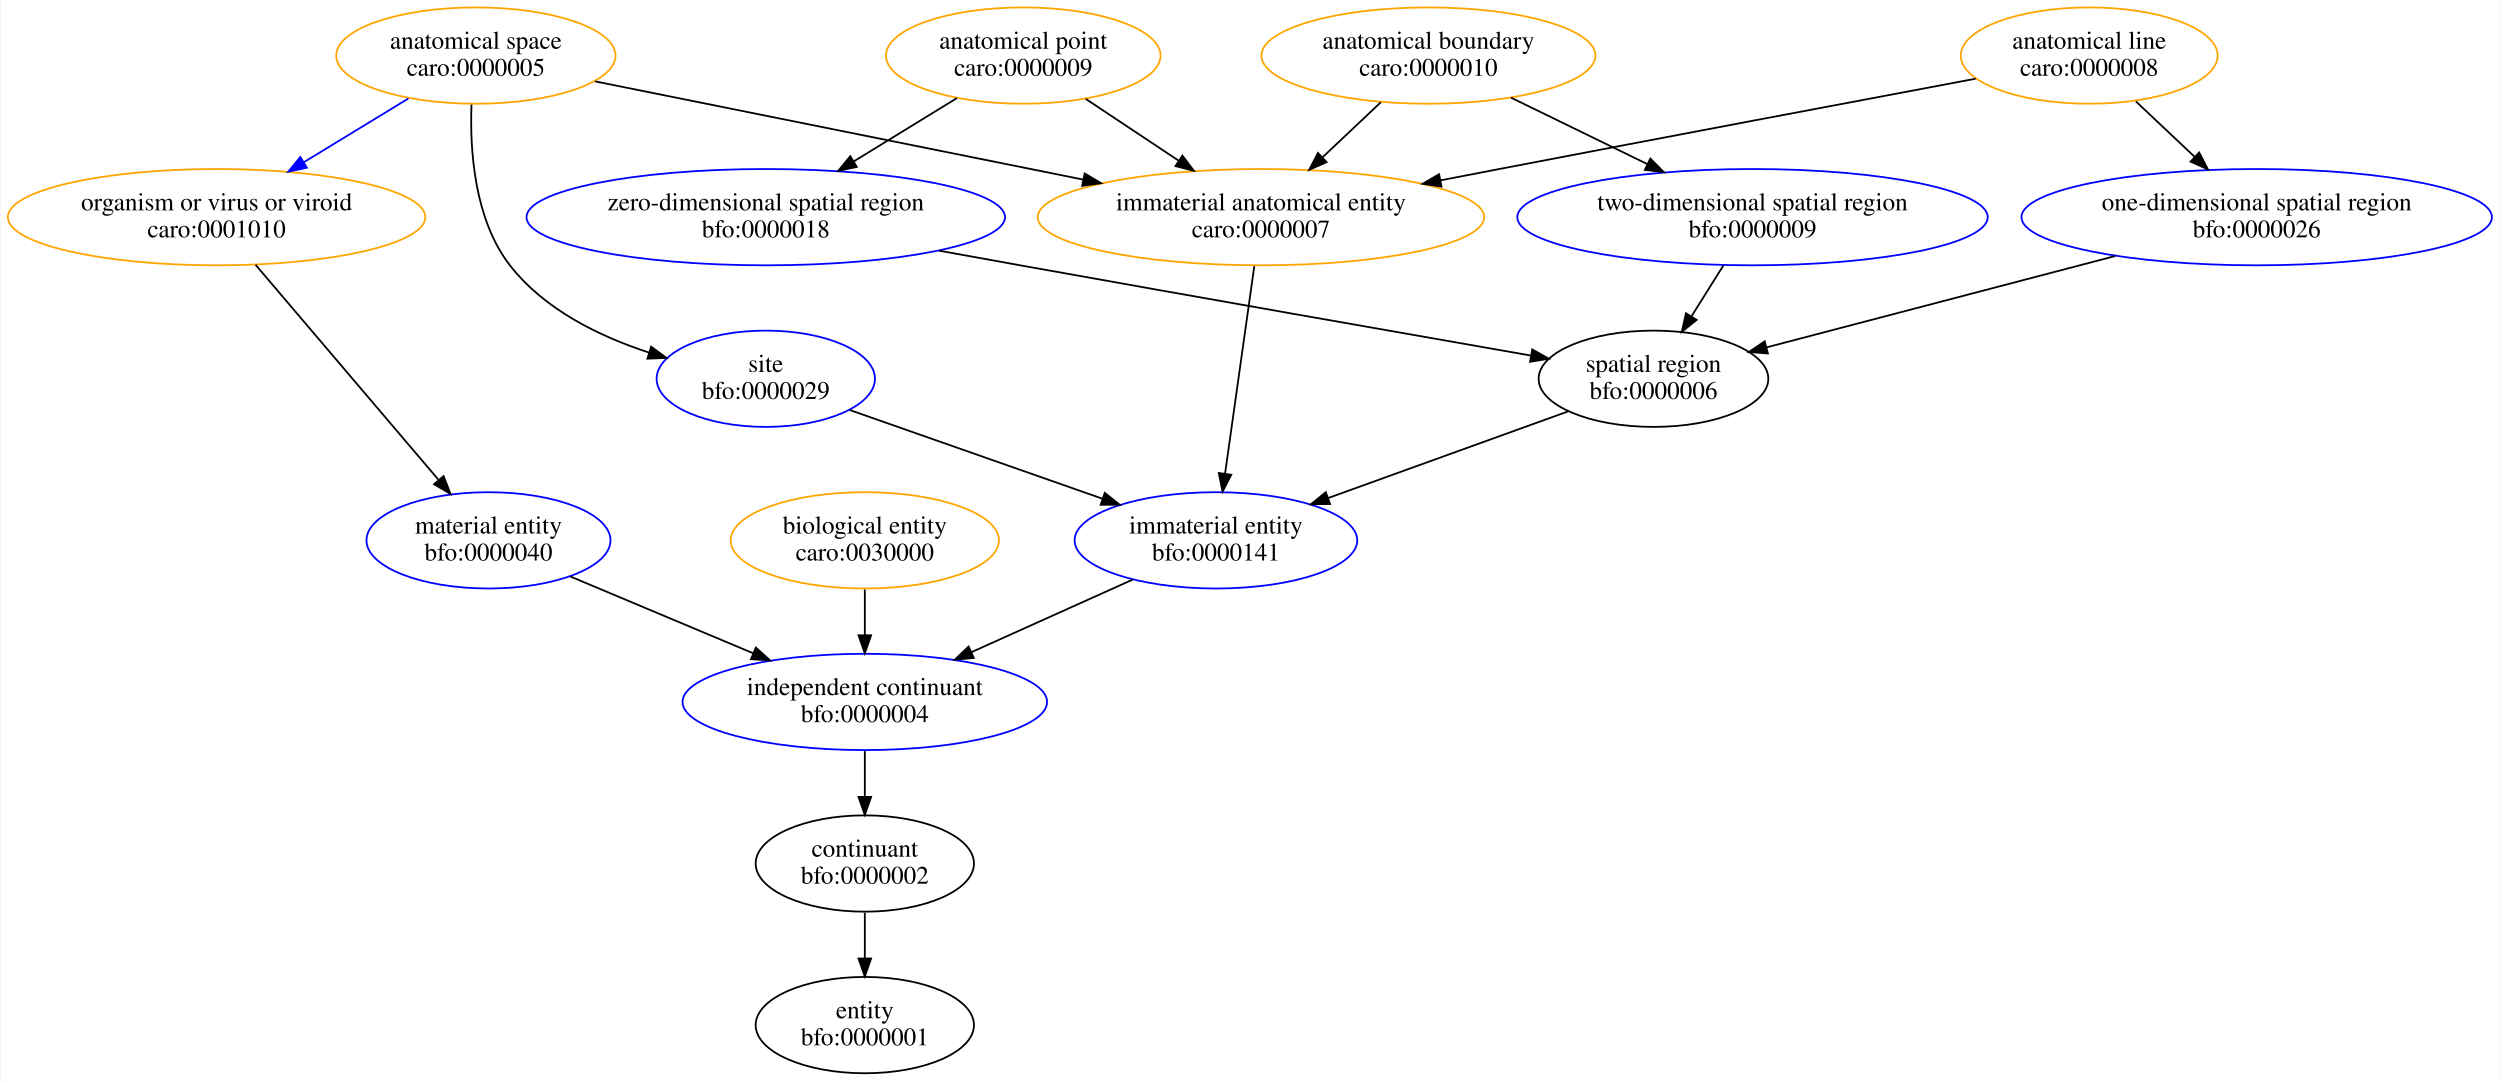
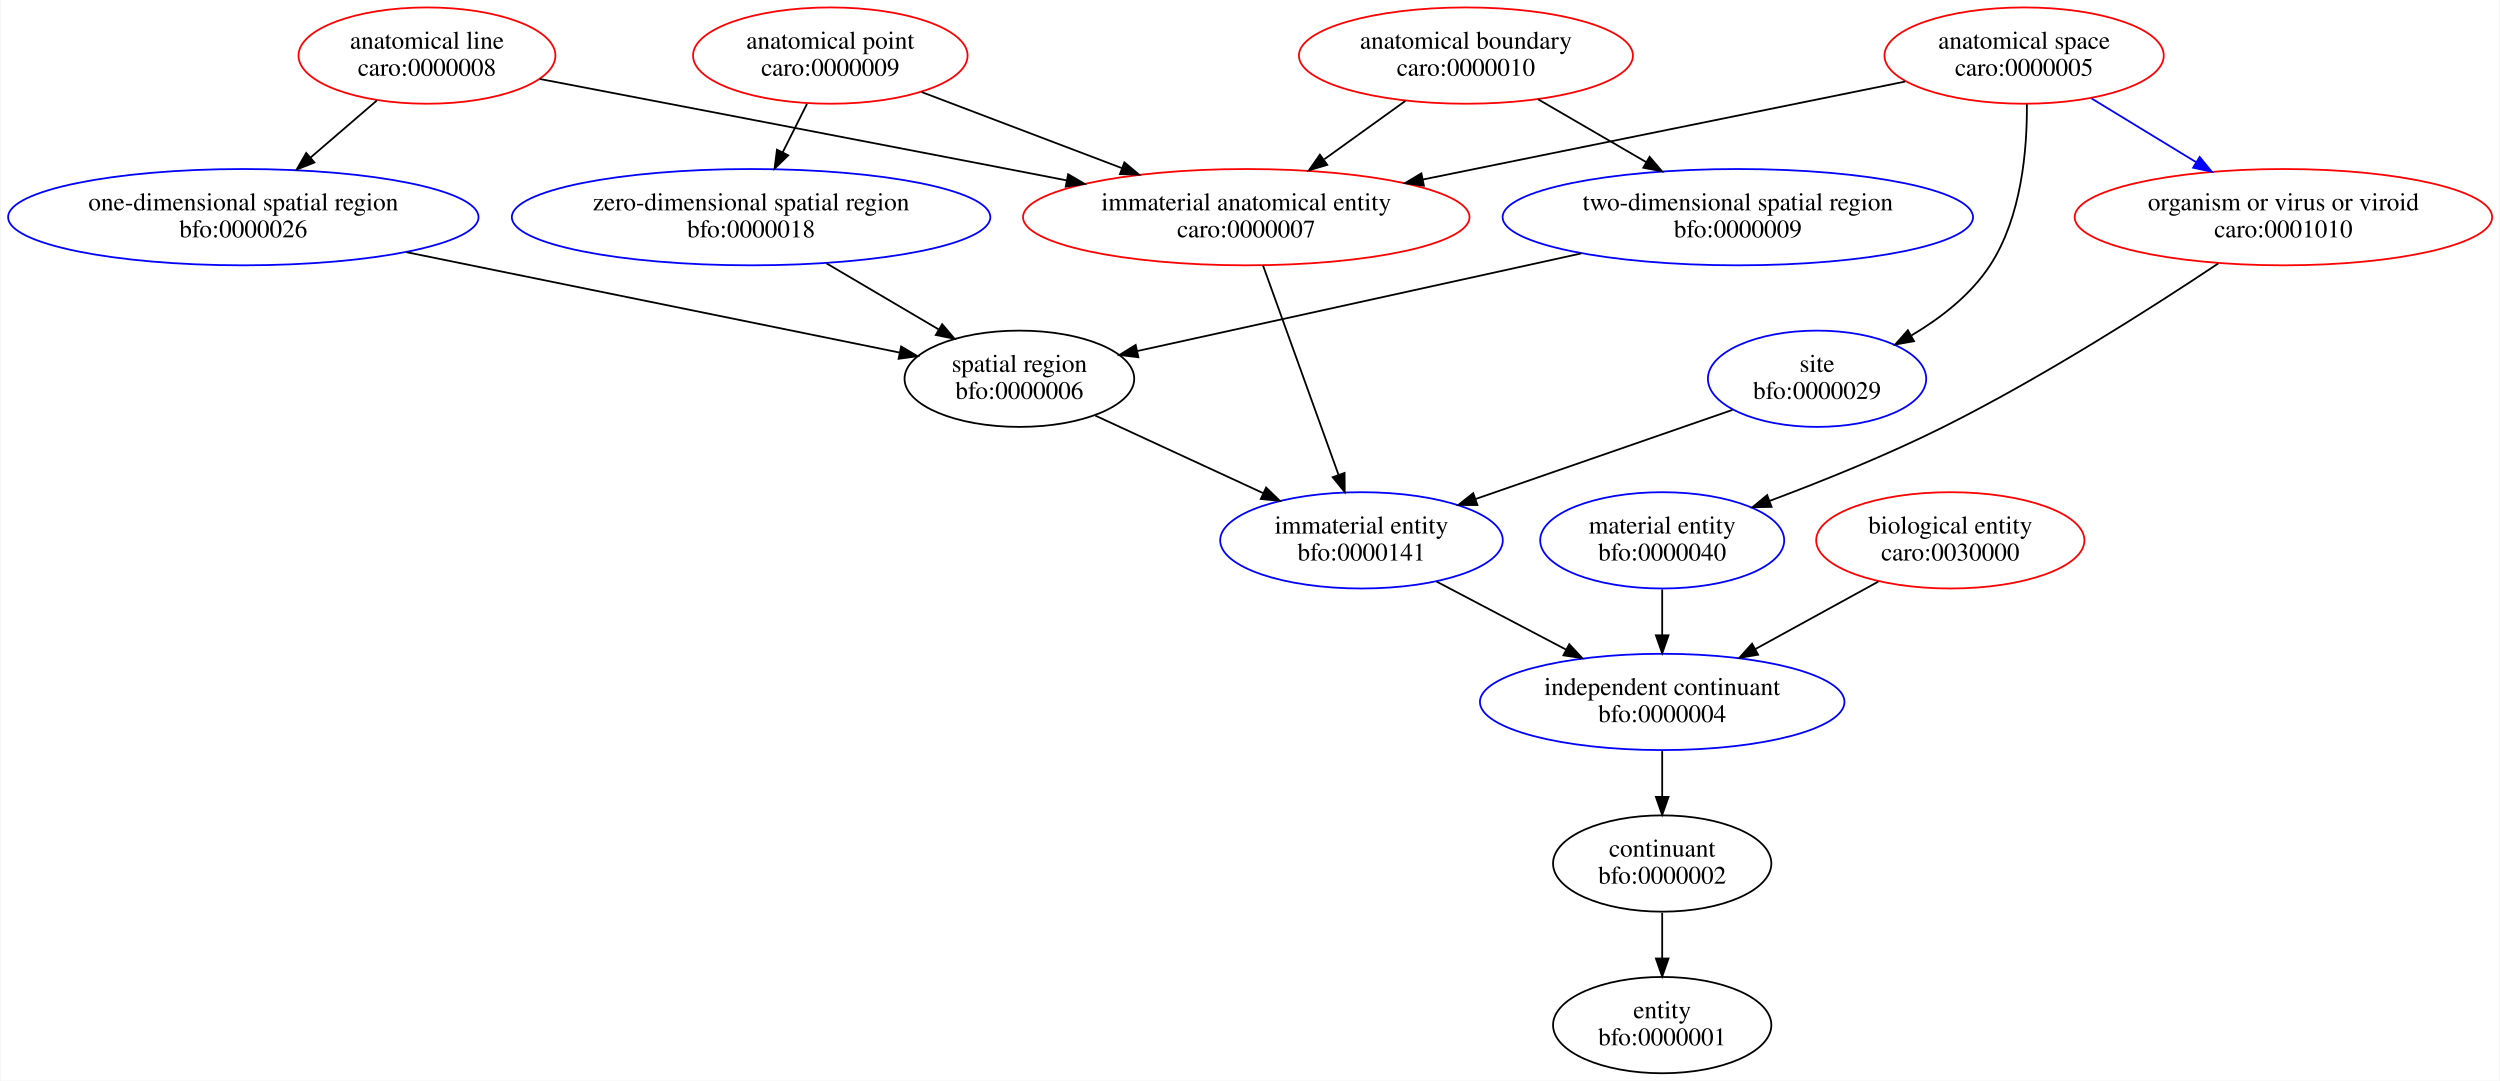
<svg xmlns="http://www.w3.org/2000/svg" width="1388pt" height="600pt" viewBox="0.00 0.00 1387.78 600.18">
  <g id="graph0" class="graph" transform="scale(1 1) rotate(0) translate(4 596.18)">
    <polygon fill="white" stroke="transparent" points="-4,4 -4,-596.18 1383.78,-596.18 1383.78,4 -4,4" />
    <g id="node1" class="node">
-       <ellipse fill="none" stroke="orange" cx="563.97" cy="-565.31" rx="76.24" ry="26.74" />
-       <text text-anchor="middle" x="563.97" y="-569.11" font-family="Times,serif" font-size="14.00">anatomical point</text>
-       <text text-anchor="middle" x="563.97" y="-554.11" font-family="Times,serif" font-size="14.00">caro:0000009</text>
+       <ellipse fill="none" stroke="red" cx="687.81" cy="-475.57" rx="123.99" ry="26.74" />
+       <text text-anchor="middle" x="687.81" y="-479.37" font-family="Times,serif" font-size="14.00">immaterial anatomical entity</text>
+       <text text-anchor="middle" x="687.81" y="-464.37" font-family="Times,serif" font-size="14.00">caro:0000007</text>
    </g>
    <g id="node2" class="node">
-       <ellipse fill="none" stroke="blue" cx="420.97" cy="-475.57" rx="132.87" ry="26.74" />
-       <text text-anchor="middle" x="420.97" y="-479.37" font-family="Times,serif" font-size="14.00">zero-dimensional spatial region</text>
-       <text text-anchor="middle" x="420.97" y="-464.37" font-family="Times,serif" font-size="14.00">bfo:0000018</text>
+       <ellipse fill="none" stroke="blue" cx="751.81" cy="-296.09" rx="78.48" ry="26.74" />
+       <text text-anchor="middle" x="751.81" y="-299.89" font-family="Times,serif" font-size="14.00">immaterial entity</text>
+       <text text-anchor="middle" x="751.81" y="-284.89" font-family="Times,serif" font-size="14.00">bfo:0000141</text>
    </g>
    <g id="edge1" class="edge">
-       <path fill="none" stroke="black" d="M527.14,-541.72C509.71,-531.02 488.65,-518.1 469.9,-506.59" />
-       <polygon fill="black" stroke="black" points="471.54,-503.49 461.19,-501.25 467.88,-509.46 471.54,-503.49" />
+       <path fill="none" stroke="black" d="M697.12,-448.76C708.16,-418.14 726.64,-366.91 739.02,-332.57" />
+       <polygon fill="black" stroke="black" points="742.4,-333.52 742.5,-322.93 735.81,-331.15 742.4,-333.52" />
+     </g>
+     <g id="node11" class="node">
+       <ellipse fill="none" stroke="blue" cx="918.81" cy="-206.35" rx="101.23" ry="26.74" />
+       <text text-anchor="middle" x="918.81" y="-210.15" font-family="Times,serif" font-size="14.00">independent continuant</text>
+       <text text-anchor="middle" x="918.81" y="-195.15" font-family="Times,serif" font-size="14.00">bfo:0000004</text>
+     </g>
+     <g id="edge11" class="edge">
+       <path fill="none" stroke="black" d="M793.53,-273.18C815.27,-261.75 842.12,-247.65 865.37,-235.43" />
+       <polygon fill="black" stroke="black" points="867.2,-238.42 874.42,-230.67 863.94,-232.23 867.2,-238.42" />
    </g>
    <g id="node3" class="node">
-       <ellipse fill="none" stroke="orange" cx="695.97" cy="-475.57" rx="123.99" ry="26.74" />
-       <text text-anchor="middle" x="695.97" y="-479.37" font-family="Times,serif" font-size="14.00">immaterial anatomical entity</text>
-       <text text-anchor="middle" x="695.97" y="-464.37" font-family="Times,serif" font-size="14.00">caro:0000007</text>
+       <ellipse fill="none" stroke="red" cx="1119.81" cy="-565.31" rx="77.56" ry="26.74" />
+       <text text-anchor="middle" x="1119.81" y="-569.11" font-family="Times,serif" font-size="14.00">anatomical space</text>
+       <text text-anchor="middle" x="1119.81" y="-554.11" font-family="Times,serif" font-size="14.00">caro:0000005</text>
    </g>
    <g id="edge2" class="edge">
-       <path fill="none" stroke="black" d="M598.65,-541.26C614.39,-530.79 633.22,-518.27 650.11,-507.05" />
-       <polygon fill="black" stroke="black" points="652.35,-509.76 658.74,-501.31 648.47,-503.93 652.35,-509.76" />
+       <path fill="none" stroke="black" d="M1053.73,-550.89C982.3,-536.38 867.71,-513.11 785.79,-496.47" />
+       <polygon fill="black" stroke="black" points="786.47,-493.04 775.97,-494.48 785.07,-499.9 786.47,-493.04" />
+     </g>
+     <g id="node4" class="node">
+       <ellipse fill="none" stroke="blue" cx="1004.81" cy="-385.83" rx="60.62" ry="26.74" />
+       <text text-anchor="middle" x="1004.81" y="-389.63" font-family="Times,serif" font-size="14.00">site</text>
+       <text text-anchor="middle" x="1004.81" y="-374.63" font-family="Times,serif" font-size="14.00">bfo:0000029</text>
+     </g>
+     <g id="edge3" class="edge">
+       <path fill="none" stroke="black" d="M1121.34,-538.27C1121.55,-513.31 1118.44,-475.57 1100.81,-448.7 1090.17,-432.47 1073.63,-419.61 1057.26,-409.91" />
+       <polygon fill="black" stroke="black" points="1058.66,-406.68 1048.23,-404.85 1055.24,-412.79 1058.66,-406.68" />
+     </g>
+     <g id="node5" class="node">
+       <ellipse fill="none" stroke="red" cx="1263.81" cy="-475.57" rx="115.93" ry="26.74" />
+       <text text-anchor="middle" x="1263.81" y="-479.37" font-family="Times,serif" font-size="14.00">organism or virus or viroid</text>
+       <text text-anchor="middle" x="1263.81" y="-464.37" font-family="Times,serif" font-size="14.00">caro:0001010</text>
+     </g>
+     <g id="edge4" class="edge">
+       <path fill="none" stroke="blue" d="M1157.27,-541.49C1174.97,-530.7 1196.32,-517.7 1215.24,-506.17" />
+       <polygon fill="blue" stroke="blue" points="1217.31,-509.01 1224.02,-500.82 1213.66,-503.03 1217.31,-509.01" />
+     </g>
+     <g id="edge5" class="edge">
+       <path fill="none" stroke="black" d="M957.82,-368.53C917.61,-354.59 859.39,-334.4 815.09,-319.03" />
+       <polygon fill="black" stroke="black" points="816.17,-315.7 805.57,-315.73 813.87,-322.32 816.17,-315.7" />
+     </g>
+     <g id="node14" class="node">
+       <ellipse fill="none" stroke="blue" cx="918.81" cy="-296.09" rx="67.76" ry="26.74" />
+       <text text-anchor="middle" x="918.81" y="-299.89" font-family="Times,serif" font-size="14.00">material entity</text>
+       <text text-anchor="middle" x="918.81" y="-284.89" font-family="Times,serif" font-size="14.00">bfo:0000040</text>
+     </g>
+     <g id="edge13" class="edge">
+       <path fill="none" stroke="black" d="M1227.59,-449.83C1190.31,-424.99 1130.04,-386.55 1074.81,-358.96 1043.9,-343.52 1008.15,-329.11 978.68,-318.08" />
+       <polygon fill="black" stroke="black" points="979.54,-314.67 968.94,-314.48 977.11,-321.23 979.54,-314.67" />
+     </g>
+     <g id="node6" class="node">
+       <ellipse fill="none" stroke="blue" cx="130.81" cy="-475.57" rx="130.63" ry="26.74" />
+       <text text-anchor="middle" x="130.81" y="-479.37" font-family="Times,serif" font-size="14.00">one-dimensional spatial region</text>
+       <text text-anchor="middle" x="130.81" y="-464.37" font-family="Times,serif" font-size="14.00">bfo:0000026</text>
+     </g>
+     <g id="node7" class="node">
+       <ellipse fill="none" stroke="black" cx="561.81" cy="-385.83" rx="63.78" ry="26.74" />
+       <text text-anchor="middle" x="561.81" y="-389.63" font-family="Times,serif" font-size="14.00">spatial region</text>
+       <text text-anchor="middle" x="561.81" y="-374.63" font-family="Times,serif" font-size="14.00">bfo:0000006</text>
+     </g>
+     <g id="edge6" class="edge">
+       <path fill="none" stroke="black" d="M221.43,-456.12C303.26,-439.47 421.77,-415.34 495.19,-400.39" />
+       <polygon fill="black" stroke="black" points="496.14,-403.77 505.24,-398.35 494.74,-396.91 496.14,-403.77" />
+     </g>
+     <g id="edge16" class="edge">
+       <path fill="none" stroke="black" d="M603.98,-365.36C631.41,-352.69 667.44,-336.05 697.07,-322.37" />
+       <polygon fill="black" stroke="black" points="698.84,-325.41 706.45,-318.04 695.9,-319.06 698.84,-325.41" />
+     </g>
+     <g id="node8" class="node">
+       <ellipse fill="none" stroke="blue" cx="960.81" cy="-475.57" rx="130.63" ry="26.74" />
+       <text text-anchor="middle" x="960.81" y="-479.37" font-family="Times,serif" font-size="14.00">two-dimensional spatial region</text>
+       <text text-anchor="middle" x="960.81" y="-464.37" font-family="Times,serif" font-size="14.00">bfo:0000009</text>
+     </g>
+     <g id="edge7" class="edge">
+       <path fill="none" stroke="black" d="M873.75,-455.42C799.59,-439.12 694.66,-416.04 627.42,-401.26" />
+       <polygon fill="black" stroke="black" points="627.89,-397.78 617.38,-399.05 626.39,-404.61 627.89,-397.78" />
+     </g>
+     <g id="node9" class="node">
+       <ellipse fill="none" stroke="blue" cx="412.81" cy="-475.57" rx="132.87" ry="26.74" />
+       <text text-anchor="middle" x="412.81" y="-479.37" font-family="Times,serif" font-size="14.00">zero-dimensional spatial region</text>
+       <text text-anchor="middle" x="412.81" y="-464.37" font-family="Times,serif" font-size="14.00">bfo:0000018</text>
+     </g>
+     <g id="edge8" class="edge">
+       <path fill="none" stroke="black" d="M454.72,-449.9C474.12,-438.47 497.21,-424.88 516.97,-413.24" />
+       <polygon fill="black" stroke="black" points="518.94,-416.14 525.78,-408.05 515.39,-410.11 518.94,-416.14" />
    </g>
    <g id="node10" class="node">
-       <ellipse fill="none" stroke="black" cx="913.97" cy="-385.83" rx="63.78" ry="26.74" />
-       <text text-anchor="middle" x="913.97" y="-389.63" font-family="Times,serif" font-size="14.00">spatial region</text>
-       <text text-anchor="middle" x="913.97" y="-374.63" font-family="Times,serif" font-size="14.00">bfo:0000006</text>
+       <ellipse fill="none" stroke="red" cx="456.81" cy="-565.31" rx="76.24" ry="26.74" />
+       <text text-anchor="middle" x="456.81" y="-569.11" font-family="Times,serif" font-size="14.00">anatomical point</text>
+       <text text-anchor="middle" x="456.81" y="-554.11" font-family="Times,serif" font-size="14.00">caro:0000009</text>
+     </g>
+     <g id="edge9" class="edge">
+       <path fill="none" stroke="black" d="M507.51,-545.06C540.18,-532.65 583.09,-516.35 618.84,-502.77" />
+       <polygon fill="black" stroke="black" points="620.14,-506.02 628.25,-499.2 617.66,-499.48 620.14,-506.02" />
+     </g>
+     <g id="edge10" class="edge">
+       <path fill="none" stroke="black" d="M443.85,-538.46C439.64,-530.06 434.89,-520.59 430.39,-511.63" />
+       <polygon fill="black" stroke="black" points="433.45,-509.91 425.84,-502.54 427.19,-513.05 433.45,-509.91" />
+     </g>
+     <g id="node12" class="node">
+       <ellipse fill="none" stroke="black" cx="918.81" cy="-116.61" rx="60.62" ry="26.74" />
+       <text text-anchor="middle" x="918.81" y="-120.41" font-family="Times,serif" font-size="14.00">continuant</text>
+       <text text-anchor="middle" x="918.81" y="-105.41" font-family="Times,serif" font-size="14.00">bfo:0000002</text>
+     </g>
+     <g id="edge21" class="edge">
+       <path fill="none" stroke="black" d="M918.81,-179.03C918.81,-171.06 918.81,-162.17 918.81,-153.68" />
+       <polygon fill="black" stroke="black" points="922.31,-153.61 918.81,-143.61 915.31,-153.61 922.31,-153.61" />
+     </g>
+     <g id="node13" class="node">
+       <ellipse fill="none" stroke="black" cx="918.81" cy="-26.87" rx="60.62" ry="26.74" />
+       <text text-anchor="middle" x="918.81" y="-30.67" font-family="Times,serif" font-size="14.00">entity</text>
+       <text text-anchor="middle" x="918.81" y="-15.67" font-family="Times,serif" font-size="14.00">bfo:0000001</text>
    </g>
    <g id="edge12" class="edge">
-       <path fill="none" stroke="black" d="M517.2,-456.96C532.5,-454.18 548.17,-451.35 562.97,-448.7 661.22,-431.09 775.02,-411.11 845.76,-398.73" />
-       <polygon fill="black" stroke="black" points="846.63,-402.13 855.88,-396.96 845.42,-395.24 846.63,-402.13" />
+       <path fill="none" stroke="black" d="M918.81,-89.29C918.81,-81.32 918.81,-72.43 918.81,-63.94" />
+       <polygon fill="black" stroke="black" points="922.31,-63.87 918.81,-53.87 915.31,-63.87 922.31,-63.87" />
    </g>
-     <g id="node11" class="node">
-       <ellipse fill="none" stroke="blue" cx="670.97" cy="-296.09" rx="78.48" ry="26.74" />
-       <text text-anchor="middle" x="670.97" y="-299.89" font-family="Times,serif" font-size="14.00">immaterial entity</text>
-       <text text-anchor="middle" x="670.97" y="-284.89" font-family="Times,serif" font-size="14.00">bfo:0000141</text>
+     <g id="edge17" class="edge">
+       <path fill="none" stroke="black" d="M918.81,-268.77C918.81,-260.8 918.81,-251.91 918.81,-243.42" />
+       <polygon fill="black" stroke="black" points="922.31,-243.35 918.81,-233.35 915.31,-243.35 922.31,-243.35" />
+     </g>
+     <g id="node15" class="node">
+       <ellipse fill="none" stroke="red" cx="232.81" cy="-565.31" rx="71.34" ry="26.74" />
+       <text text-anchor="middle" x="232.81" y="-569.11" font-family="Times,serif" font-size="14.00">anatomical line</text>
+       <text text-anchor="middle" x="232.81" y="-554.11" font-family="Times,serif" font-size="14.00">caro:0000008</text>
    </g>
    <g id="edge14" class="edge">
-       <path fill="none" stroke="black" d="M692.28,-448.38C687.98,-417.89 680.86,-367.33 676.04,-333.14" />
-       <polygon fill="black" stroke="black" points="679.49,-332.51 674.63,-323.1 672.56,-333.49 679.49,-332.51" />
-     </g>
-     <g id="node4" class="node">
-       <ellipse fill="none" stroke="orange" cx="115.97" cy="-475.57" rx="115.93" ry="26.74" />
-       <text text-anchor="middle" x="115.97" y="-479.37" font-family="Times,serif" font-size="14.00">organism or virus or viroid</text>
-       <text text-anchor="middle" x="115.97" y="-464.37" font-family="Times,serif" font-size="14.00">caro:0001010</text>
-     </g>
-     <g id="node5" class="node">
-       <ellipse fill="none" stroke="blue" cx="266.97" cy="-296.09" rx="67.76" ry="26.74" />
-       <text text-anchor="middle" x="266.97" y="-299.89" font-family="Times,serif" font-size="14.00">material entity</text>
-       <text text-anchor="middle" x="266.97" y="-284.89" font-family="Times,serif" font-size="14.00">bfo:0000040</text>
-     </g>
-     <g id="edge3" class="edge">
-       <path fill="none" stroke="black" d="M137.6,-449.14C164.33,-417.73 209.84,-364.23 239.14,-329.79" />
-       <polygon fill="black" stroke="black" points="242.04,-331.78 245.86,-321.9 236.71,-327.25 242.04,-331.78" />
-     </g>
-     <g id="node7" class="node">
-       <ellipse fill="none" stroke="blue" cx="475.97" cy="-206.35" rx="101.23" ry="26.74" />
-       <text text-anchor="middle" x="475.97" y="-210.15" font-family="Times,serif" font-size="14.00">independent continuant</text>
-       <text text-anchor="middle" x="475.97" y="-195.15" font-family="Times,serif" font-size="14.00">bfo:0000004</text>
+       <path fill="none" stroke="black" d="M295.46,-552.32C360.35,-539.89 464.69,-519.86 554.81,-502.44 565.62,-500.35 576.92,-498.16 588.17,-495.98" />
+       <polygon fill="black" stroke="black" points="588.89,-499.4 598.03,-494.06 587.55,-492.53 588.89,-499.4" />
    </g>
    <g id="edge15" class="edge">
-       <path fill="none" stroke="black" d="M312.32,-276.05C342.04,-263.57 381.28,-247.1 413.88,-233.41" />
-       <polygon fill="black" stroke="black" points="415.46,-236.55 423.33,-229.45 412.75,-230.09 415.46,-236.55" />
+       <path fill="none" stroke="black" d="M204.94,-540.34C193.62,-530.6 180.37,-519.2 168.23,-508.75" />
+       <polygon fill="black" stroke="black" points="170.3,-505.92 160.44,-502.05 165.74,-511.23 170.3,-505.92" />
    </g>
-     <g id="node6" class="node">
-       <ellipse fill="none" stroke="orange" cx="475.97" cy="-296.09" rx="74.49" ry="26.74" />
-       <text text-anchor="middle" x="475.97" y="-299.89" font-family="Times,serif" font-size="14.00">biological entity</text>
-       <text text-anchor="middle" x="475.97" y="-284.89" font-family="Times,serif" font-size="14.00">caro:0030000</text>
+     <g id="node16" class="node">
+       <ellipse fill="none" stroke="red" cx="1078.81" cy="-296.09" rx="74.49" ry="26.74" />
+       <text text-anchor="middle" x="1078.81" y="-299.89" font-family="Times,serif" font-size="14.00">biological entity</text>
+       <text text-anchor="middle" x="1078.81" y="-284.89" font-family="Times,serif" font-size="14.00">caro:0030000</text>
    </g>
-     <g id="edge4" class="edge">
-       <path fill="none" stroke="black" d="M475.97,-268.77C475.97,-260.8 475.97,-251.91 475.97,-243.42" />
-       <polygon fill="black" stroke="black" points="479.47,-243.35 475.97,-233.35 472.47,-243.35 479.47,-243.35" />
-     </g>
-     <g id="node14" class="node">
-       <ellipse fill="none" stroke="black" cx="475.97" cy="-116.61" rx="60.62" ry="26.74" />
-       <text text-anchor="middle" x="475.97" y="-120.41" font-family="Times,serif" font-size="14.00">continuant</text>
-       <text text-anchor="middle" x="475.97" y="-105.41" font-family="Times,serif" font-size="14.00">bfo:0000002</text>
-     </g>
-     <g id="edge16" class="edge">
-       <path fill="none" stroke="black" d="M475.97,-179.03C475.97,-171.06 475.97,-162.17 475.97,-153.68" />
-       <polygon fill="black" stroke="black" points="479.47,-153.61 475.97,-143.61 472.47,-153.61 479.47,-153.61" />
-     </g>
-     <g id="node8" class="node">
-       <ellipse fill="none" stroke="orange" cx="259.97" cy="-565.31" rx="77.56" ry="26.74" />
-       <text text-anchor="middle" x="259.97" y="-569.11" font-family="Times,serif" font-size="14.00">anatomical space</text>
-       <text text-anchor="middle" x="259.97" y="-554.11" font-family="Times,serif" font-size="14.00">caro:0000005</text>
-     </g>
-     <g id="edge7" class="edge">
-       <path fill="none" stroke="black" d="M326.18,-550.98C398.29,-536.47 514.39,-513.11 597.25,-496.44" />
-       <polygon fill="black" stroke="black" points="598.08,-499.84 607.19,-494.44 596.69,-492.98 598.08,-499.84" />
-     </g>
-     <g id="edge5" class="edge">
-       <path fill="none" stroke="blue" d="M222.51,-541.49C204.81,-530.7 183.46,-517.7 164.54,-506.17" />
-       <polygon fill="blue" stroke="blue" points="166.12,-503.03 155.76,-500.82 162.47,-509.01 166.12,-503.03" />
-     </g>
-     <g id="node9" class="node">
-       <ellipse fill="none" stroke="blue" cx="420.97" cy="-385.83" rx="60.62" ry="26.74" />
-       <text text-anchor="middle" x="420.97" y="-389.63" font-family="Times,serif" font-size="14.00">site</text>
-       <text text-anchor="middle" x="420.97" y="-374.63" font-family="Times,serif" font-size="14.00">bfo:0000029</text>
-     </g>
-     <g id="edge6" class="edge">
-       <path fill="none" stroke="black" d="M257.53,-538.09C256.58,-512.64 259.1,-474.22 278.97,-448.7 297.88,-424.4 328.28,-409.46 356.11,-400.37" />
-       <polygon fill="black" stroke="black" points="357.29,-403.67 365.82,-397.39 355.24,-396.98 357.29,-403.67" />
-     </g>
-     <g id="edge10" class="edge">
-       <path fill="none" stroke="black" d="M467.7,-368.43C507.24,-354.55 564.28,-334.53 607.88,-319.23" />
-       <polygon fill="black" stroke="black" points="609.25,-322.46 617.53,-315.85 606.93,-315.85 609.25,-322.46" />
-     </g>
-     <g id="edge8" class="edge">
-       <path fill="none" stroke="black" d="M866.54,-367.71C828.48,-353.96 774.74,-334.56 733.23,-319.57" />
-       <polygon fill="black" stroke="black" points="734.35,-316.26 723.76,-316.15 731.98,-322.84 734.35,-316.26" />
-     </g>
-     <g id="edge9" class="edge">
-       <path fill="none" stroke="black" d="M624.75,-274.3C597.92,-262.23 563.85,-246.89 535.08,-233.95" />
-       <polygon fill="black" stroke="black" points="536.5,-230.75 525.95,-229.84 533.63,-237.13 536.5,-230.75" />
-     </g>
-     <g id="node12" class="node">
-       <ellipse fill="none" stroke="blue" cx="968.97" cy="-475.57" rx="130.63" ry="26.74" />
-       <text text-anchor="middle" x="968.97" y="-479.37" font-family="Times,serif" font-size="14.00">two-dimensional spatial region</text>
-       <text text-anchor="middle" x="968.97" y="-464.37" font-family="Times,serif" font-size="14.00">bfo:0000009</text>
-     </g>
-     <g id="edge11" class="edge">
-       <path fill="none" stroke="black" d="M952.76,-448.72C947.24,-439.91 940.98,-429.93 935.13,-420.59" />
-       <polygon fill="black" stroke="black" points="937.95,-418.51 929.68,-411.89 932.02,-422.22 937.95,-418.51" />
-     </g>
-     <g id="node13" class="node">
-       <ellipse fill="none" stroke="blue" cx="1248.97" cy="-475.57" rx="130.63" ry="26.74" />
-       <text text-anchor="middle" x="1248.97" y="-479.37" font-family="Times,serif" font-size="14.00">one-dimensional spatial region</text>
-       <text text-anchor="middle" x="1248.97" y="-464.37" font-family="Times,serif" font-size="14.00">bfo:0000026</text>
-     </g>
-     <g id="edge13" class="edge">
-       <path fill="none" stroke="black" d="M1170.42,-454C1111.44,-438.55 1031.71,-417.67 976.9,-403.31" />
-       <polygon fill="black" stroke="black" points="977.52,-399.86 966.96,-400.71 975.75,-406.63 977.52,-399.86" />
+     <g id="edge18" class="edge">
+       <path fill="none" stroke="black" d="M1038.85,-273.18C1018.19,-261.84 992.72,-247.88 970.57,-235.73" />
+       <polygon fill="black" stroke="black" points="972.08,-232.57 961.63,-230.83 968.71,-238.71 972.08,-232.57" />
    </g>
    <g id="node17" class="node">
-       <ellipse fill="none" stroke="black" cx="475.97" cy="-26.87" rx="60.62" ry="26.74" />
-       <text text-anchor="middle" x="475.97" y="-30.67" font-family="Times,serif" font-size="14.00">entity</text>
-       <text text-anchor="middle" x="475.97" y="-15.67" font-family="Times,serif" font-size="14.00">bfo:0000001</text>
+       <ellipse fill="none" stroke="red" cx="809.81" cy="-565.31" rx="92.76" ry="26.74" />
+       <text text-anchor="middle" x="809.81" y="-569.11" font-family="Times,serif" font-size="14.00">anatomical boundary</text>
+       <text text-anchor="middle" x="809.81" y="-554.11" font-family="Times,serif" font-size="14.00">caro:0000010</text>
    </g>
-     <g id="edge21" class="edge">
-       <path fill="none" stroke="black" d="M475.97,-89.29C475.97,-81.32 475.97,-72.43 475.97,-63.94" />
-       <polygon fill="black" stroke="black" points="479.47,-63.87 475.97,-53.87 472.47,-63.87 479.47,-63.87" />
-     </g>
-     <g id="node15" class="node">
-       <ellipse fill="none" stroke="orange" cx="1155.97" cy="-565.31" rx="71.34" ry="26.74" />
-       <text text-anchor="middle" x="1155.97" y="-569.11" font-family="Times,serif" font-size="14.00">anatomical line</text>
-       <text text-anchor="middle" x="1155.97" y="-554.11" font-family="Times,serif" font-size="14.00">caro:0000008</text>
-     </g>
-     <g id="edge18" class="edge">
-       <path fill="none" stroke="black" d="M1092.95,-552.49C1027.09,-540.11 920.75,-520.05 828.97,-502.44 818.16,-500.37 806.85,-498.19 795.6,-496.01" />
-       <polygon fill="black" stroke="black" points="796.22,-492.56 785.74,-494.1 794.89,-499.44 796.22,-492.56" />
-     </g>
-     <g id="edge17" class="edge">
-       <path fill="none" stroke="black" d="M1181.87,-539.87C1192,-530.31 1203.77,-519.21 1214.59,-509" />
-       <polygon fill="black" stroke="black" points="1217.03,-511.51 1221.9,-502.1 1212.23,-506.42 1217.03,-511.51" />
-     </g>
-     <g id="node16" class="node">
-       <ellipse fill="none" stroke="orange" cx="788.97" cy="-565.31" rx="92.76" ry="26.74" />
-       <text text-anchor="middle" x="788.97" y="-569.11" font-family="Times,serif" font-size="14.00">anatomical boundary</text>
-       <text text-anchor="middle" x="788.97" y="-554.11" font-family="Times,serif" font-size="14.00">caro:0000010</text>
+     <g id="edge19" class="edge">
+       <path fill="none" stroke="black" d="M776.15,-540.1C762.24,-530.1 745.93,-518.37 731.14,-507.73" />
+       <polygon fill="black" stroke="black" points="732.8,-504.61 722.64,-501.62 728.71,-510.3 732.8,-504.61" />
    </g>
    <g id="edge20" class="edge">
-       <path fill="none" stroke="black" d="M762.56,-539.4C752.54,-529.94 740.97,-519.03 730.32,-508.98" />
-       <polygon fill="black" stroke="black" points="732.43,-506.16 722.76,-501.85 727.63,-511.25 732.43,-506.16" />
-     </g>
-     <g id="edge19" class="edge">
-       <path fill="none" stroke="black" d="M834.85,-541.94C857.85,-530.73 885.95,-517.03 910.48,-505.08" />
-       <polygon fill="black" stroke="black" points="912.23,-508.12 919.69,-500.59 909.17,-501.83 912.23,-508.12" />
+       <path fill="none" stroke="black" d="M849.88,-541.03C868.3,-530.33 890.34,-517.52 909.91,-506.15" />
+       <polygon fill="black" stroke="black" points="911.82,-509.09 918.71,-501.04 908.3,-503.03 911.82,-509.09" />
    </g>
  </g>
</svg>
